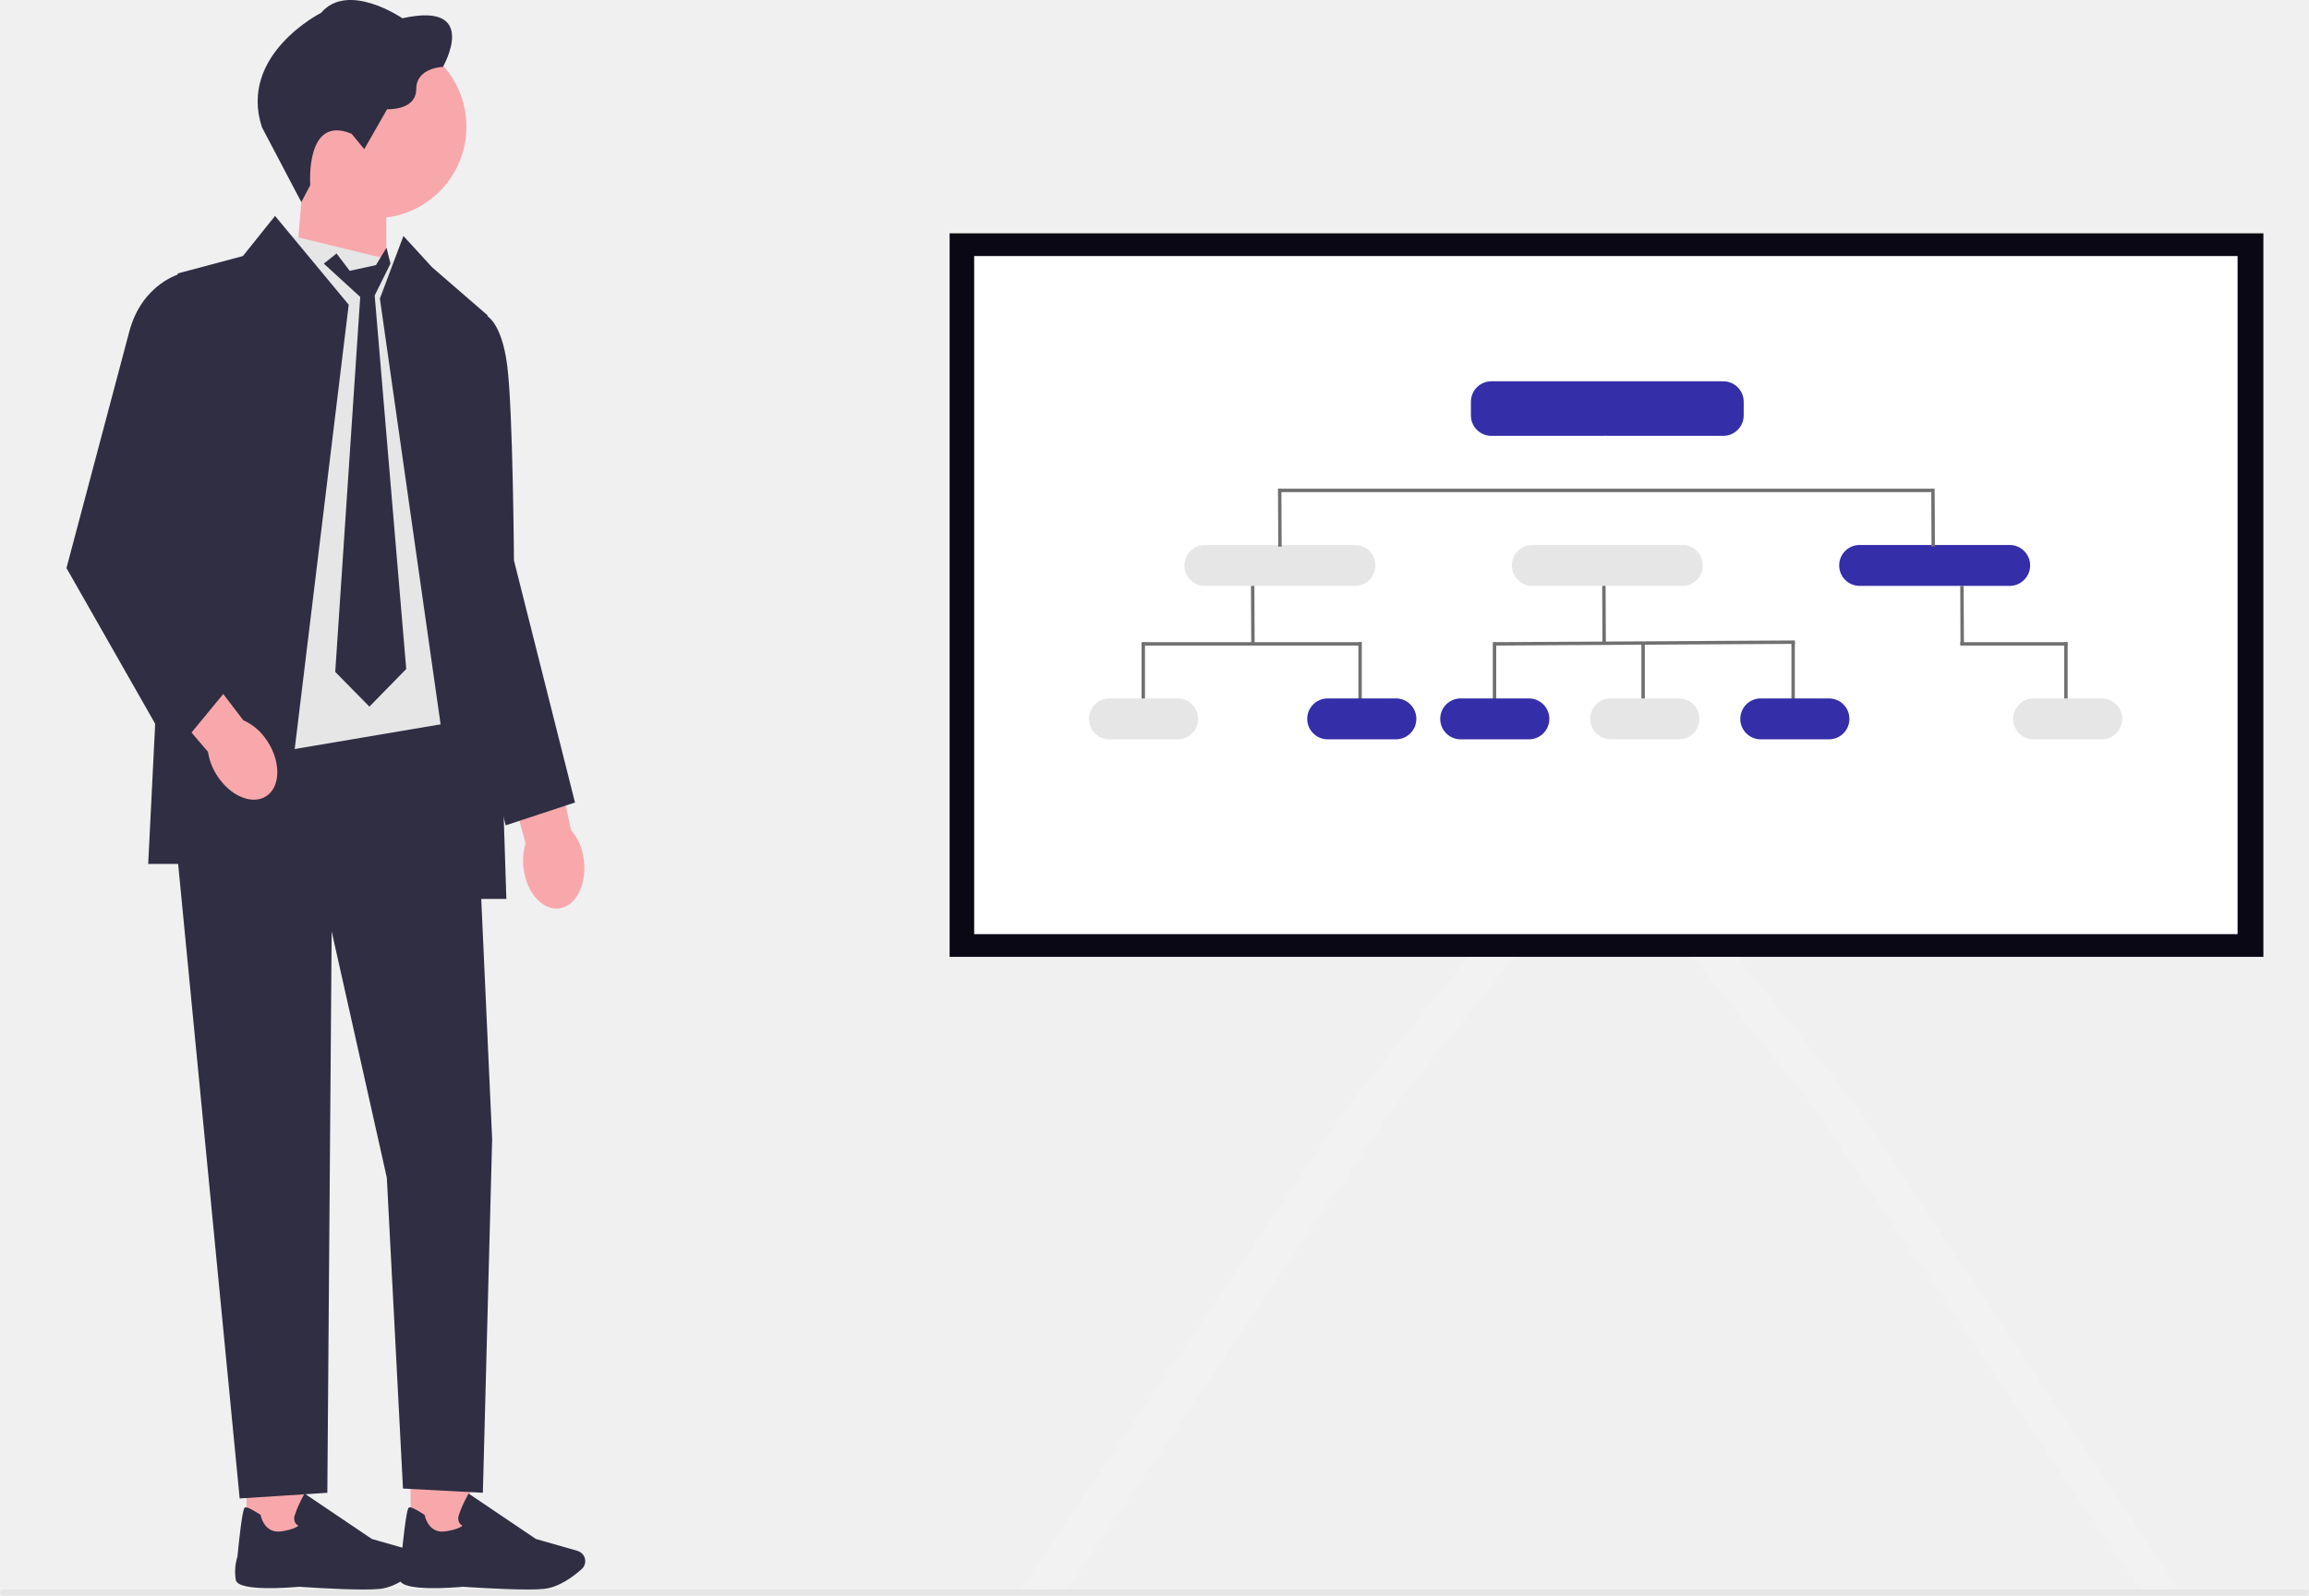
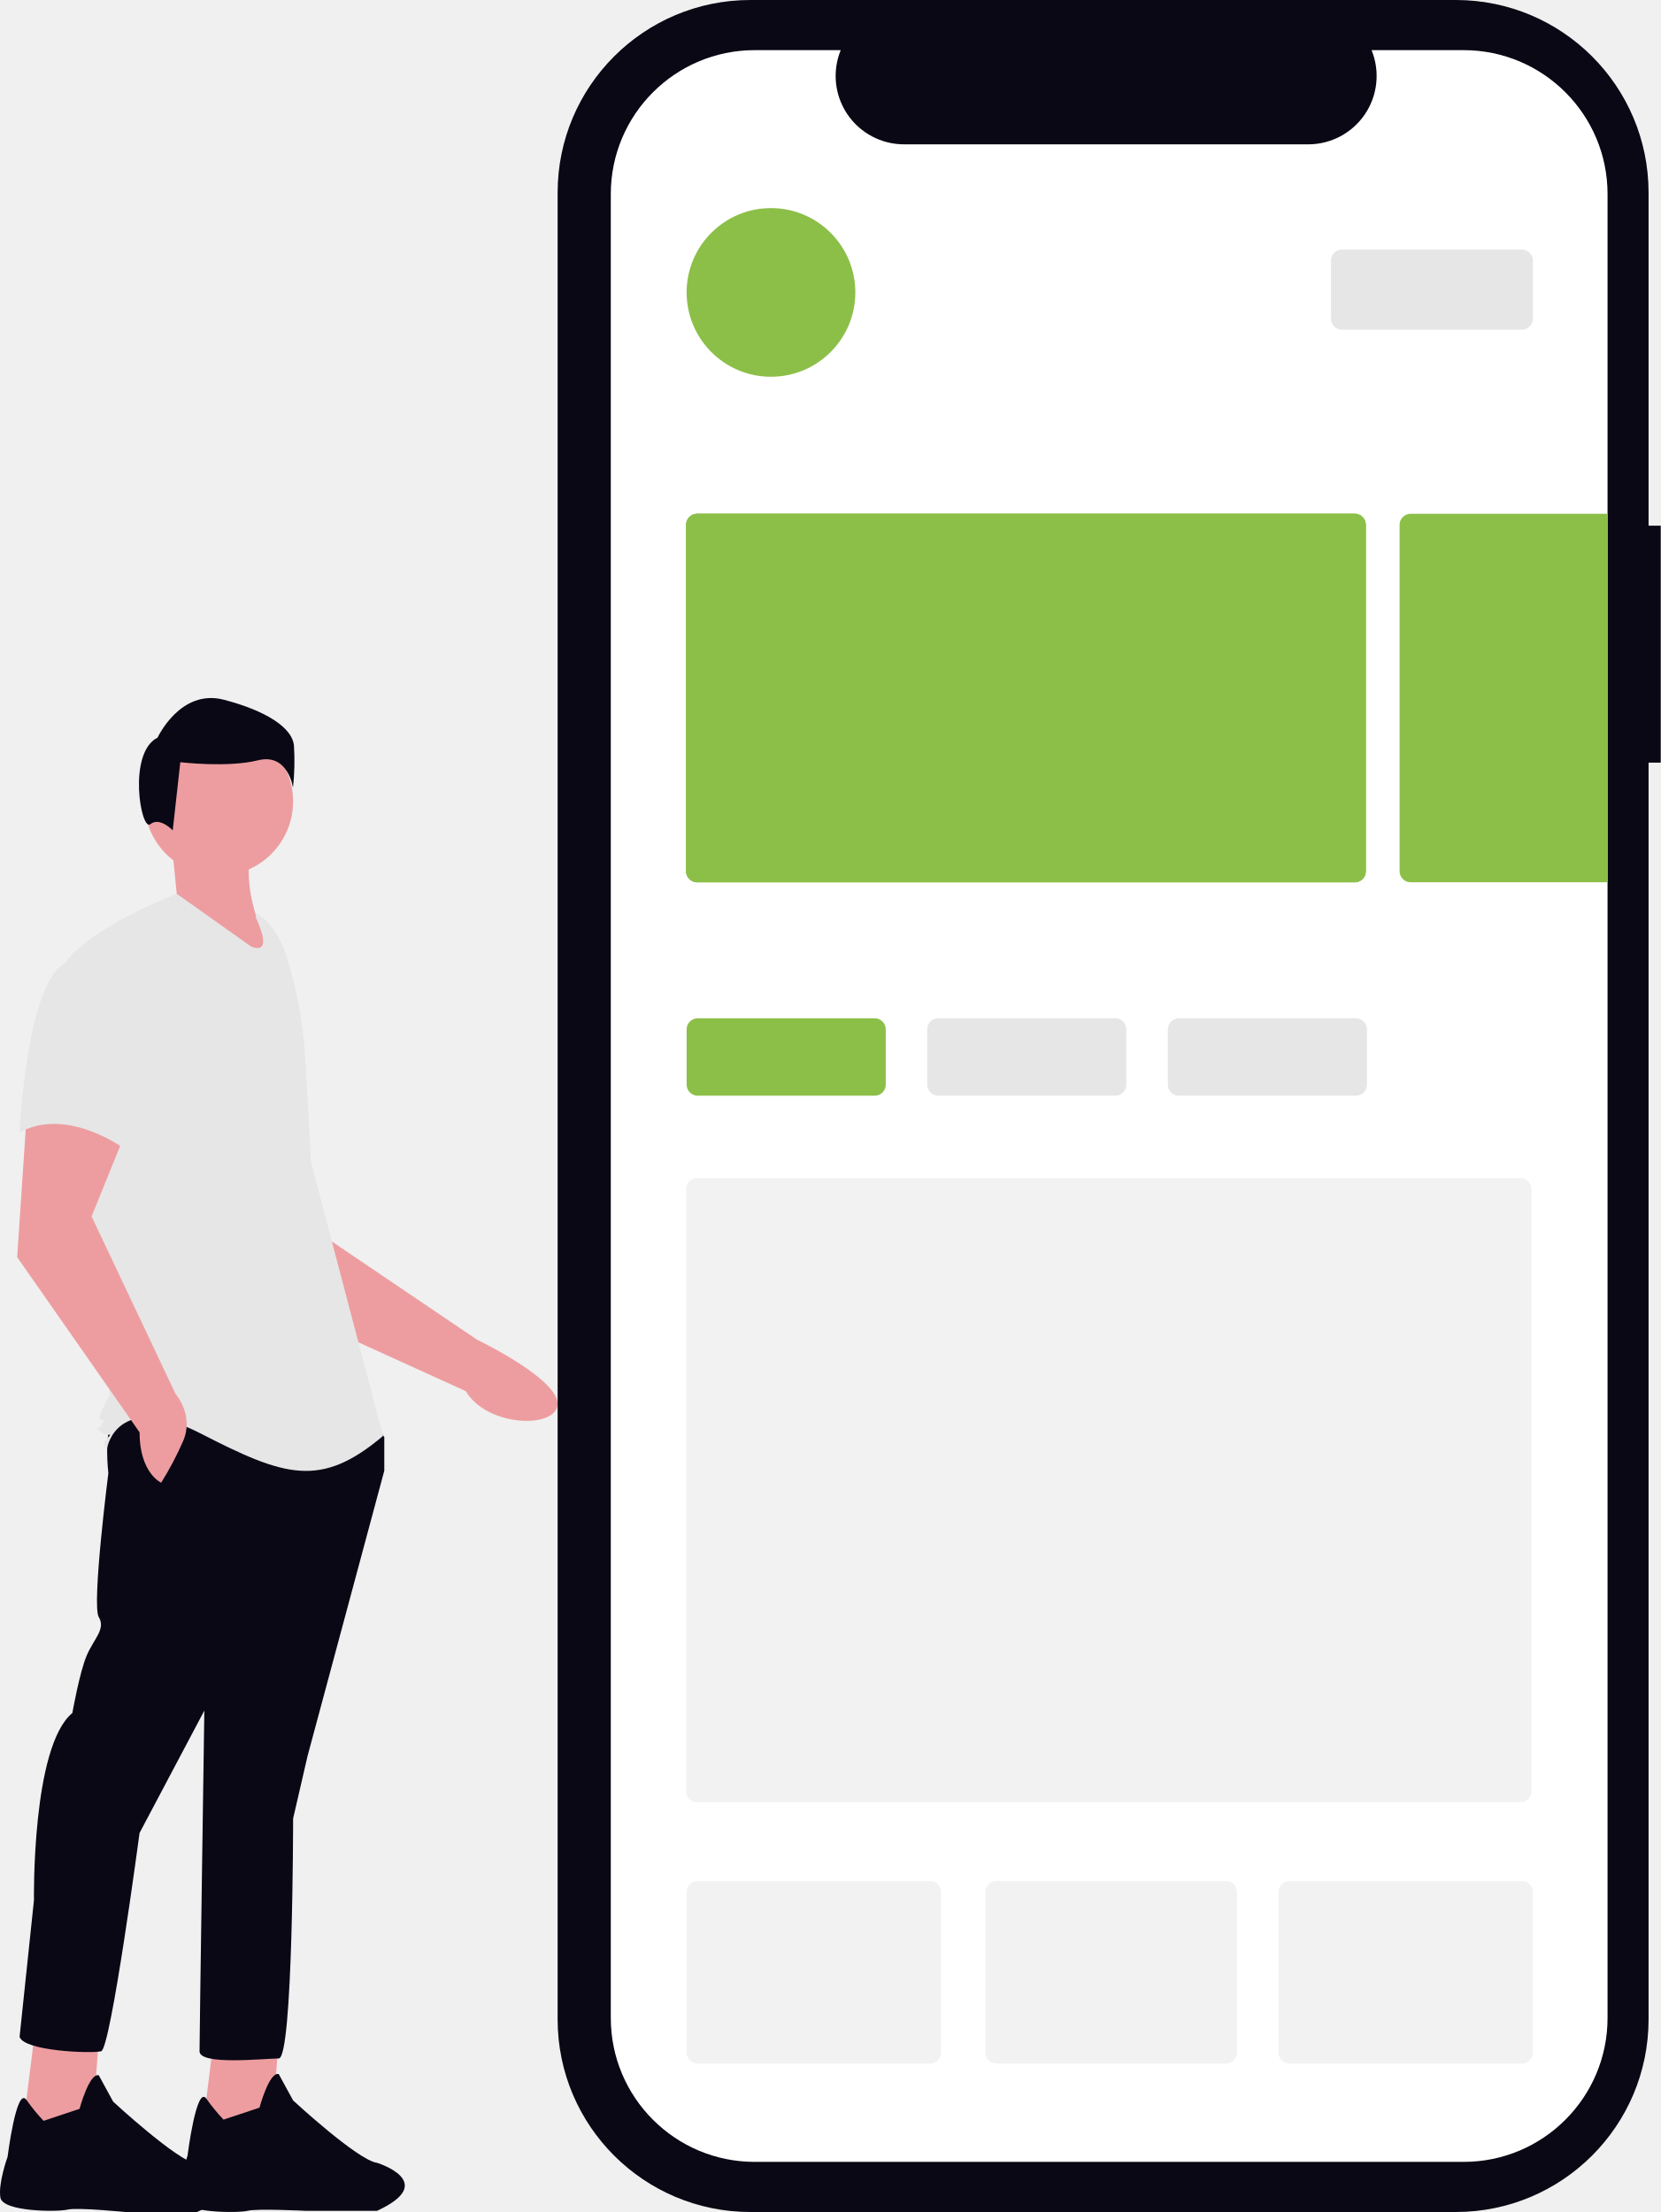
- <svg xmlns="http://www.w3.org/2000/svg" width="677.143" height="467.935" viewBox="0 0 677.143 467.935" role="img" artist="Katerina Limpitsouni" source="https://undraw.co/">
-   <g transform="translate(-684.638 -283.183)">
-     <path d="M0,624.089a1.012,1.012,0,0,0,1.1.9h674.94a.918.918,0,1,0,0-1.8H1.1A1.017,1.017,0,0,0,0,624.089Z" transform="translate(684.638 126.129)" fill="#e6e6e6" />
-     <path d="M358.106,306.427l-.828,1.032-5.368,6.659-56.31,69.8L200.048,525.256l-13.658.064,95.6-141.4,65.149-80.768,4.766,1.423,5.368,1.6Z" transform="translate(797.659 224.002)" fill="#f2f2f2" />
-     <path d="M581.557,525.32l-11.241-.064L474.757,383.918,419.93,315.949l-6.844-8.49-.836-1.032.836-.25,6.844-2.045,3.29-.982,64.17,80.768Z" transform="translate(741.852 224.002)" fill="#f2f2f2" />
-     <rect width="385.276" height="212.17" transform="translate(963.127 351.607)" fill="#090814" />
-     <rect width="370.511" height="198.859" transform="translate(970.325 358.27)" fill="#fff" />
-     <rect width="80" height="16" rx="6" transform="translate(1116 395)" fill="#342ea9" />
-     <g transform="translate(1155 411)" fill="#fff" stroke="#707070" stroke-linecap="round" stroke-width="1">
-       <rect width="1" height="32" stroke="none" />
-       <rect x="0.5" y="0.5" height="31" fill="none" />
+ <svg xmlns="http://www.w3.org/2000/svg" width="600.517" height="799.963" viewBox="0 0 600.517 799.963" role="img" artist="Katerina Limpitsouni" source="https://undraw.co/">
+   <g transform="translate(-747.098 -126.745)">
+     <g transform="translate(747.098 379.185)">
+       <path d="M802.988,365.29l23.524,46.568,70.323,31.973c7.511,12.693,31.378,13.665,33.114,5.461,1.948-9.208-28.985-24.029-28.985-24.029l-58.827-39.789-5.147-34.254Z" transform="translate(-728.409 -193.171)" fill="#ed9da0" />
+       <path d="M730.271,464.215l-4.338,34.7,25.161,1.736,2.6-36.438Z" transform="translate(-652.917 20.404)" fill="#ed9da0" />
+       <path d="M869.811,681.552a68.131,68.131,0,0,1-6.209-7.592C860,668.97,856.8,694.566,856.8,694.566s-3.471,10.411-2.6,15.617,20.821,5.206,24.293,4.341,20.821,0,20.821,0h26.028c22.558-10.411,0-17.352,0-17.352-6.941-.868-30.365-22.558-30.365-22.558l-5.206-9.543c-3.47-.868-6.941,12.146-6.941,12.146Z" transform="translate(-788.989 -167.435)" fill="#090814" />
+       <path d="M790.413,464.616l-4.341,34.7,25.161,1.736,2.6-36.44Z" transform="translate(-778.13 20.437)" fill="#ed9da0" />
+       <path d="M929.947,681.954a68.2,68.2,0,0,1-6.209-7.592c-3.606-4.99-6.805,20.606-6.805,20.606s-3.47,9.544-2.6,14.749,20.821,5.2,24.293,4.341,20.821.868,20.821.868h26.028c22.558-10.411,0-17.352,0-17.352-6.941-.868-30.365-22.558-30.365-22.558l-5.206-9.543c-3.47-.868-6.941,12.146-6.941,12.146Z" transform="translate(-914.191 -167.402)" fill="#090814" />
+       <path d="M894.753,446.716c-3.471,4.341-1.735,19.087-1.735,19.087s-6.073,47.717-3.47,52.055-1.735,7.808-4.341,13.882S880,552.561,880,552.561c-14.749,12.146-13.882,67.672-13.882,67.672l-5.2,49.452c1.735,5.206,26.028,6.073,29.5,5.206s13.882-78.951,13.882-78.951l23.424-44.247s-1.735,117.991-1.735,123.2,23.424,2.6,28.63,2.6,5.206-86.759,5.206-86.759l5.206-22.556,27.763-103.242v-12.15l-4.341-6.073S898.223,442.378,894.753,446.716Z" transform="translate(-853.837 -185.499)" fill="#090814" />
+       <path d="M931.356,251.326c-5.451,12.14-2.224,29.1,8.682,47.717L895.79,278.222l6.941-6.073L901,254.8Z" transform="translate(-838.82 -201.366)" fill="#ed9da0" />
+       <circle cx="26.896" cy="26.896" r="26.896" transform="translate(52.191 10.486)" fill="#ed9da0" />
+       <path d="M929.863,277.511c5.794,3.445,9.26,9.774,11.25,16.215a153.667,153.667,0,0,1,6.6,36.711l2.1,37.3,26.028,98.906c-22.556,19.087-35.566,14.749-65.936-.868s-33.837,5.209-33.837,5.209-2.6-.868,0-3.47,0,0-2.6-2.6,0,0,.868-2.6,0-.868-.868-1.735,3.47-8.682,3.47-8.682L870,386.825l-8.682-91.963c10.411-13.014,39.907-24.293,39.907-24.293l26.9,19.087c8.682,3.47,1.735-10.411,1.735-10.411Z" transform="translate(-837.325 -199.788)" fill="#e6e6e6" />
+       <path d="M930.418,343.937l-3.47,52.055L971.2,459.326c0,14.749,7.808,18.22,7.808,18.22a114.681,114.681,0,0,0,7.808-14.749c4.341-9.544-2.6-17.352-2.6-17.352l-30.365-64.2,13.014-32.1Z" transform="translate(-920.735 -193.771)" fill="#ed9da0" />
+       <path d="M954.811,293.557c-14.749,5.206-17.352,61.6-17.352,61.6,17.352-9.544,38.173,6.073,38.173,6.073s4.341-14.749,9.544-33.835a33.157,33.157,0,0,0-6.941-31.234S969.565,288.353,954.811,293.557Z" transform="translate(-930.385 -198.048)" fill="#e6e6e6" />
+       <path d="M895.049,250.774c3.424-2.739,8.095,2.24,8.095,2.24l2.739-24.653s17.119,2.054,28.076-.685,12.668,9.929,12.668,9.929a87.942,87.942,0,0,0,.343-15.4c-.685-6.161-9.588-12.322-25.337-16.435s-23.966,13.7-23.966,13.7C886.714,224.938,891.625,253.514,895.049,250.774Z" transform="translate(-840.686 -205.153)" fill="#090814" />
    </g>
-     <line x2="192" transform="translate(1059.581 427)" fill="none" stroke="#707070" stroke-width="1" />
-     <rect width="56" height="12" rx="6" transform="translate(1032 443)" fill="#e6e6e6" />
-     <rect width="56" height="12" rx="6" transform="translate(1224 443)" fill="#342ea9" />
-     <rect width="56" height="12" rx="6" transform="translate(1128 443)" fill="#e6e6e6" />
-     <line x2="0.081" y2="17" transform="translate(1251.5 426.5)" fill="none" stroke="#707070" stroke-width="1" />
-     <line x2="0.081" y2="17" transform="translate(1059.919 426.5)" fill="none" stroke="#707070" stroke-width="1" />
-     <line x2="0.081" y2="17" transform="translate(1052 455)" fill="none" stroke="#707070" stroke-width="1" />
-     <line x2="64" transform="translate(1019.918 472)" fill="none" stroke="#707070" stroke-width="1" />
-     <line y2="17" transform="translate(1083.5 471.5)" fill="none" stroke="#707070" stroke-width="1" />
-     <line y2="17" transform="translate(1019.918 471.5)" fill="none" stroke="#707070" stroke-width="1" />
-     <rect width="32" height="12" rx="6" transform="translate(1004 488)" fill="#e6e6e6" />
-     <rect width="32" height="12" rx="6" transform="translate(1068 488)" fill="#342ea9" />
-     <line x2="0.081" y2="17" transform="translate(1155 455)" fill="none" stroke="#707070" stroke-width="1" />
-     <line y1="0.5" x2="88.1" transform="translate(1122.918 471.5)" fill="none" stroke="#707070" stroke-width="1" />
-     <line y2="17" transform="translate(1166.5 471.5)" fill="none" stroke="#707070" stroke-width="1" />
-     <line y2="17" transform="translate(1122.918 471.5)" fill="none" stroke="#707070" stroke-width="1" />
-     <rect width="32" height="12" rx="6" transform="translate(1107 488)" fill="#342ea9" />
-     <rect width="32" height="12" rx="6" transform="translate(1151 488)" fill="#e6e6e6" />
-     <line x2="0.081" y2="17" transform="translate(1260 455)" fill="none" stroke="#707070" stroke-width="1" />
-     <line x2="31.418" transform="translate(1259.5 472)" fill="none" stroke="#707070" stroke-width="1" />
-     <line y2="17" transform="translate(1290.5 471.5)" fill="none" stroke="#707070" stroke-width="1" />
-     <rect width="32" height="12" rx="6" transform="translate(1275 488)" fill="#e6e6e6" />
-     <line y2="17" transform="translate(1210.5 471.5)" fill="none" stroke="#707070" stroke-width="1" />
-     <rect width="32" height="12" rx="6" transform="translate(1195 488)" fill="#342ea9" />
-     <g transform="translate(-908 -88.816)">
-       <path d="M292.829,299.989c1.4,7.032,6.4,11.594,11.171,10.184s7.5-8.26,6.1-15.292a15.847,15.847,0,0,0-3.583-7.522l-6.327-29.689-14.795,4.876L293.2,291.3a17.815,17.815,0,0,0-.357,8.691h0Z" transform="translate(1453.557 328.02)" fill="#f8a8ab" />
-       <rect width="17.365" height="24.638" transform="translate(1730.405 823.216) rotate(180)" fill="#f8a8ab" />
-       <path d="M268.9,555.485c-2.969.265-17.83,1.443-18.576-1.965a14.6,14.6,0,0,1,.464-6.842c1.426-14.214,1.957-14.372,2.281-14.463.506-.149,1.982.556,4.379,2.1l.149.1.033.174c.041.224,1.1,5.44,6.137,4.636,3.45-.547,4.569-1.31,4.926-1.684a2.121,2.121,0,0,1-.912-.763,2.668,2.668,0,0,1-.191-2.222,34.531,34.531,0,0,1,2.67-6l.224-.4,19.737,13.318,12.191,3.483a3.141,3.141,0,0,1,2.032,1.8h0a3.144,3.144,0,0,1-.8,3.549c-2.214,1.99-6.609,5.4-11.229,5.822-1.227.116-2.853.158-4.677.158-7.621,0-18.75-.788-18.833-.8Z" transform="translate(1459.583 281.845)" fill="#2f2e43" />
-       <rect width="17.365" height="24.638" transform="translate(1682.298 823.216) rotate(180)" fill="#f8a8ab" />
-       <path d="M210.888,555.485c-2.969.265-17.83,1.443-18.576-1.965a14.6,14.6,0,0,1,.464-6.842c1.426-14.214,1.957-14.372,2.281-14.463.506-.149,1.982.556,4.379,2.1l.149.1.033.174c.041.224,1.1,5.44,6.137,4.636,3.45-.547,4.569-1.31,4.926-1.684a2.121,2.121,0,0,1-.912-.763,2.668,2.668,0,0,1-.191-2.222,34.533,34.533,0,0,1,2.67-6l.224-.4,19.737,13.318,12.191,3.483a3.141,3.141,0,0,1,2.032,1.8h0a3.144,3.144,0,0,1-.8,3.549c-2.214,1.99-6.609,5.4-11.229,5.822-1.227.116-2.853.158-4.677.158-7.621,0-18.75-.788-18.833-.8Z" transform="translate(1469.486 281.845)" fill="#2f2e43" />
-       <path d="M213.11,94.123l26.927,8.849V64.21H215.606Z" transform="translate(1465.896 361.045)" fill="#f8a8ab" />
-       <circle cx="26.828" cy="26.828" r="26.828" transform="translate(1675.771 382.33)" fill="#f8a8ab" />
-       <path d="M227.646,39.249l3.7,4.486,6.692-11.71s8.542.44,8.542-5.9,7.837-6.518,7.837-6.518S265.5.247,242.531,5.347c0,0-15.931-10.913-23.859-1.584,0,0-24.3,12.232-17.341,33.537l11.552,21.96,2.621-4.967s-1.584-20.865,12.149-15.052Z" transform="translate(1468.12 372.008)" fill="#2f2e43" />
-       <path d="M257.6,254.19H166.98l22.175,228.628,25.708-1.659,1.269-164.648,16.179,72.256,4.735,91.148,23.428,1.244,2.72-103.686Z" transform="translate(1473.771 328.614)" fill="#2f2e43" />
-       <path d="M203.767,83.19l30.684,7.464,26.23,113.356L257.6,225l-76.834,13L166.98,225Z" transform="translate(1473.771 357.805)" fill="#e6e6e6" />
-       <path d="M195.224,76.35l-9.429,11.768-19.126,5.108-8.647,173.156h38.871l19.93-164Z" transform="translate(1478.075 358.973)" fill="#2f2e43" />
-       <path d="M246.737,83.44,239.83,101.8l25.113,176.059h11.98L271.4,106.693,255.129,92.6Z" transform="translate(1464.213 357.762)" fill="#2f2e43" />
-       <path d="M268.068,108.868l10.524,2.164s4.611,1.692,6.286,14.795,1.965,57.105,1.965,57.105l17.9,70.987-20.326,6.7-9.57-38.2L268.06,108.86Z" transform="translate(1456.516 353.423)" fill="#2f2e43" />
-       <path d="M240.49,96.927l-4.623,9.338L245.113,215.8l-10.79,11.038L224.3,216.652l7.327-109.964L220.95,96.927l3.735-2.977,3.855,5.092,7.711-1.692,3.08-5.1Z" transform="translate(1466.652 352.386)" fill="#2f2e43" />
-       <path d="M181.909,266.987c4.271,5.764,10.739,7.746,14.446,4.437s3.251-10.665-1.02-16.437a15.739,15.739,0,0,0-6.46-5.266l-18.41-24.141L159.17,236.311l19.347,22.656a17.852,17.852,0,0,0,3.392,8.011h0Z" transform="translate(1475.104 333.498)" fill="#f8a8ab" />
-       <path d="M174.465,99.345,166.056,96.7s-11.394,2.828-15.168,17.059L132.47,183.087l31.239,54.833L180.4,217.652,164.68,167.314l9.794-67.969Z" transform="translate(1479.662 355.499)" fill="#2f2e43" />
+     <g transform="translate(948.728 126.745)">
+       <path d="M665.247,269.294h-4.4V148.882A69.692,69.692,0,0,0,591.156,79.19h-255.1a69.692,69.692,0,0,0-69.692,69.692V809.461a69.692,69.692,0,0,0,69.692,69.692h255.1a69.692,69.692,0,0,0,69.692-69.692V354.994h4.4Z" transform="translate(-266.36 -79.19)" fill="#090814" />
+       <path d="M592.235,95.686H558.942a24.726,24.726,0,0,1-22.9,34.065H389.887a24.726,24.726,0,0,1-22.9-34.065H335.894a52.045,52.045,0,0,0-52.045,52.045V807.345a52.044,52.044,0,0,0,52.043,52.044H592.228a52.045,52.045,0,0,0,52.045-52.045V147.731a52.044,52.044,0,0,0-52.039-52.045Z" transform="translate(-264.617 -77.551)" fill="#fff" />
+       <rect width="245.766" height="133.276" rx="4" transform="translate(46.461 185.802)" fill="#8cbf48" />
+       <path d="M4,0H75.2V133.276H4a4,4,0,0,1-4-4V4A4,4,0,0,1,4,0Z" transform="translate(304.453 185.802)" fill="#8cbf48" />
+       <path d="M30.5,0A30.5,30.5,0,1,1,0,30.5,30.5,30.5,0,0,1,30.5,0Z" transform="translate(46.654 75.255)" fill="#8cbf48" />
+       <path d="M4,0H69a4,4,0,0,1,4,4V25a4,4,0,0,1-4,4H4a4,4,0,0,1-4-4V4A4,4,0,0,1,4,0Z" transform="translate(279.654 90.255)" fill="#e6e6e6" />
+       <path d="M4,0H68a4,4,0,0,1,4,4V24a4,4,0,0,1-4,4H4a4,4,0,0,1-4-4V4A4,4,0,0,1,4,0Z" transform="translate(46.654 368.255)" fill="#8cbf48" />
+       <path d="M4,0H68a4,4,0,0,1,4,4V24a4,4,0,0,1-4,4H4a4,4,0,0,1-4-4V4A4,4,0,0,1,4,0Z" transform="translate(133.654 368.255)" fill="#e6e6e6" />
+       <path d="M4,0H68a4,4,0,0,1,4,4V24a4,4,0,0,1-4,4H4a4,4,0,0,1-4-4V4A4,4,0,0,1,4,0Z" transform="translate(220.654 368.255)" fill="#e6e6e6" />
+       <rect width="245.766" height="133.276" rx="4" transform="translate(46.461 185.802)" fill="#8cbf48" />
+       <path d="M4,0H241.766a4,4,0,0,1,4,4V129.276a4,4,0,0,1-4,4H4a4,4,0,0,1-4-4V4A4,4,0,0,1,4,0Z" transform="translate(46.461 185.802)" fill="#8cbf48" />
+       <path d="M4,0H301.678a4,4,0,0,1,4,4V221.679a4,4,0,0,1-4,4H4a4,4,0,0,1-4-4V4A4,4,0,0,1,4,0Z" transform="translate(46.461 426.078)" fill="#f2f2f2" />
+       <path d="M4,0H88a4,4,0,0,1,4,4V62a4,4,0,0,1-4,4H4a4,4,0,0,1-4-4V4A4,4,0,0,1,4,0Z" transform="translate(46.654 680.255)" fill="#f2f2f2" />
+       <path d="M4,0H88a4,4,0,0,1,4,4V62a4,4,0,0,1-4,4H4a4,4,0,0,1-4-4V4A4,4,0,0,1,4,0Z" transform="translate(260.654 680.255)" fill="#f2f2f2" />
+       <path d="M4,0H87a4,4,0,0,1,4,4V62a4,4,0,0,1-4,4H4a4,4,0,0,1-4-4V4A4,4,0,0,1,4,0Z" transform="translate(154.654 680.255)" fill="#f2f2f2" />
    </g>
  </g>
</svg>
